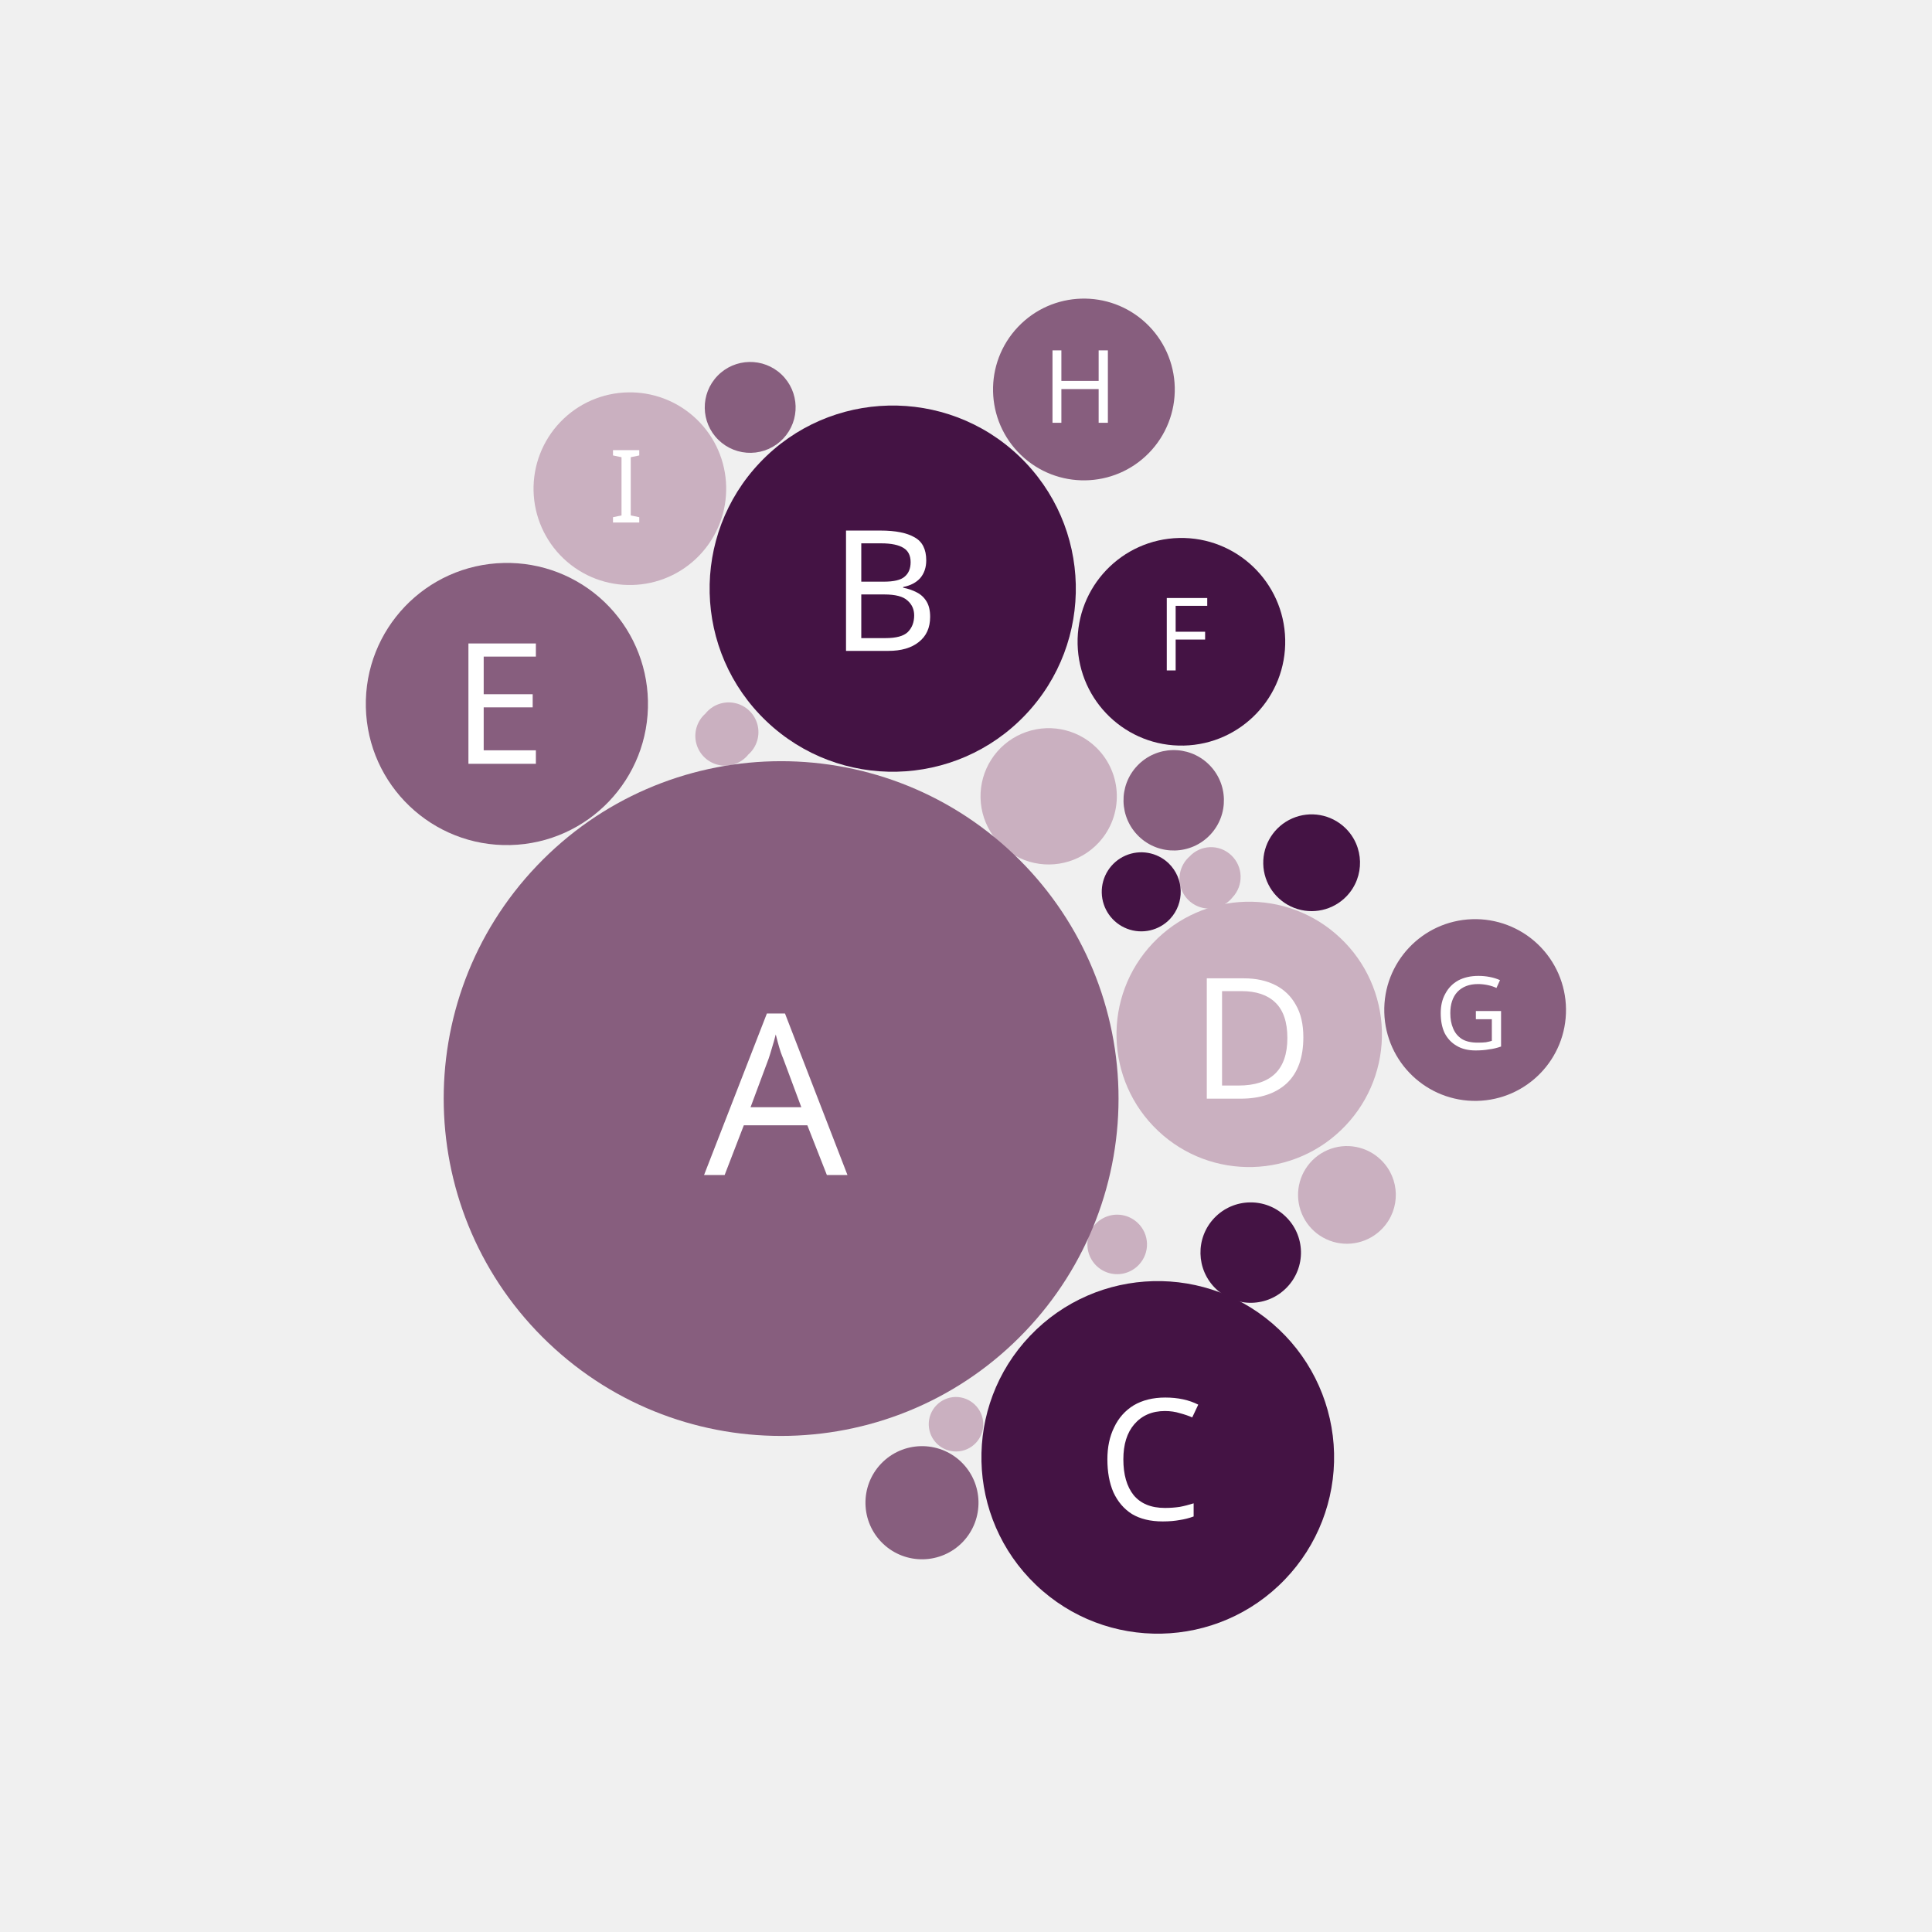
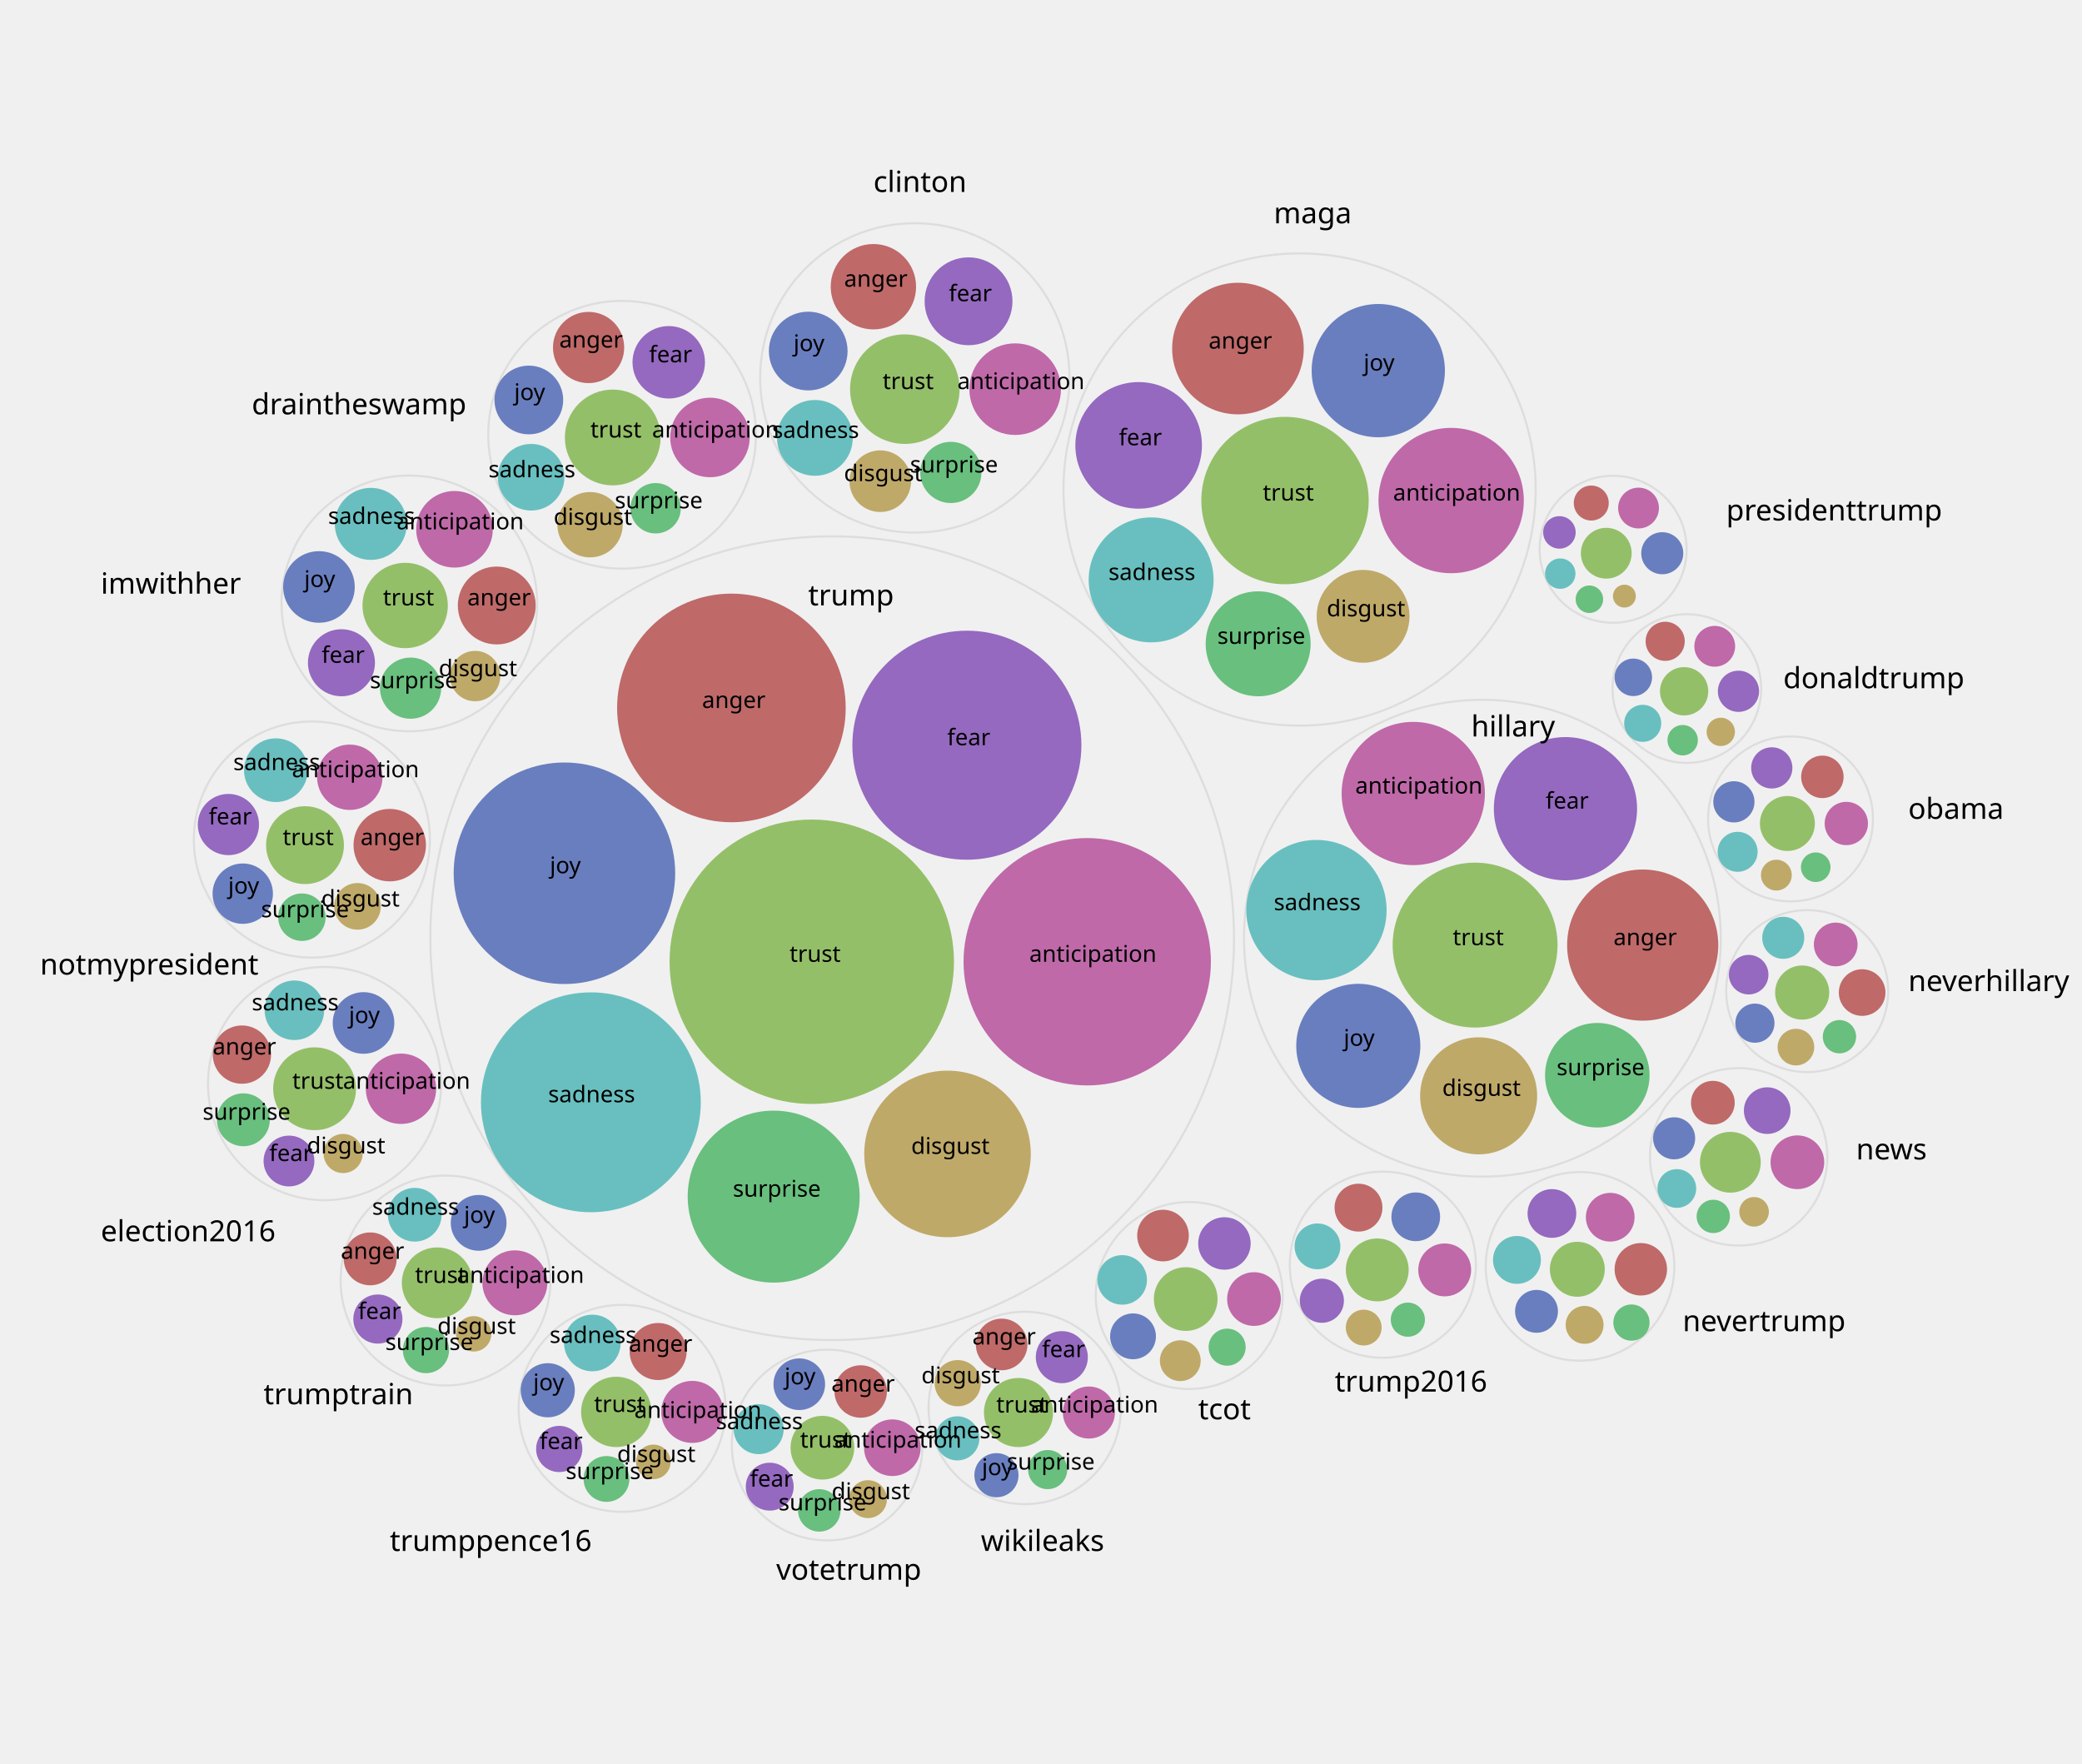
- <svg xmlns="http://www.w3.org/2000/svg" viewBox="0 0 85.04 85.04">
-   <defs>
-     <style>
-       .cls-1{fill:#cab0c0}.cls-2{fill:#441344}.cls-3{fill:#875e7e}.cls-5,.cls-6{fill:#fff;font-family:Verdana}.cls-5{font-size:7.42px}.cls-6{font-size:4.47px}
-     </style>
-   </defs>
-   <g id="Layer_4" data-name="Layer 4">
-     <path class="cls-1" d="M54.25 39.5a1.31 1.31 0 1 1-1.89-1.8 1.29 1.29 0 0 1 1.84-.05 1.31 1.31 0 0 1 .05 1.85m-21.31-6.29a1.31 1.31 0 1 1-1.89-1.8 1.31 1.31 0 1 1 1.89 1.8m17.19 22.46a1.31 1.31 0 1 1-.05-1.84 1.3 1.3 0 0 1 .05 1.84" />
-     <path class="cls-1" d="M59.23 49.54a5.84 5.84 0 1 1-.23-8.25 5.83 5.83 0 0 1 .23 8.25M48.36 37.09a3 3 0 1 1-.1-4.18 3 3 0 0 1 .1 4.18" />
-     <path class="cls-1" d="M60.86 54.06a2.15 2.15 0 1 1-.07-3 2.14 2.14 0 0 1 .07 3" />
-     <path class="cls-2" d="M56.56 69.52a7.76 7.76 0 1 1-.26-11 7.75 7.75 0 0 1 .26 11m2.72-30.08a2.13 2.13 0 1 1-.07-3 2.13 2.13 0 0 1 .07 3" />
-     <path class="cls-2" d="M56.65 56.66a2.21 2.21 0 1 1-.07-3.12 2.2 2.2 0 0 1 .07 3.12" />
-     <path class="cls-1" d="M24.66 18.58a4.24 4.24 0 1 1 .14 6 4.24 4.24 0 0 1-.14-6" />
-     <path class="cls-2" d="M51.5 40.45a1.74 1.74 0 1 1-.06-2.45 1.75 1.75 0 0 1 .06 2.45m-6.37-8.98a8.06 8.06 0 1 1-.27-11.39 8.06 8.06 0 0 1 .27 11.39" />
-     <path class="cls-3" d="M50.57 19.94a4 4 0 1 1-.13-5.72 4 4 0 0 1 .13 5.72m-16.09-.64a2 2 0 0 1-2.86.06 2 2 0 1 1 2.86-.06" />
-     <path class="cls-1" d="M43.28 62.66a1.2 1.2 0 1 1-1.23-1.17 1.21 1.21 0 0 1 1.23 1.17" />
-     <path class="cls-2" d="M56.57 28.14a4.57 4.57 0 1 1-4.67-4.46 4.57 4.57 0 0 1 4.67 4.46" />
-     <path class="cls-3" d="M68.93 44.41a4 4 0 1 1-4.14-3.95 4 4 0 0 1 4.14 3.95M28.52 30.84a6.21 6.21 0 1 1-6.35-6.06 6.2 6.2 0 0 1 6.35 6.06m13.86 37.03a2.49 2.49 0 1 1-.08-3.53 2.5 2.5 0 0 1 .08 3.53" />
-     <path class="cls-3" d="M45.13 58.6a14.85 14.85 0 1 1-.51-21 14.84 14.84 0 0 1 .51 21" />
-     <circle class="cls-3" cx="51.66" cy="35.23" r="2.21" transform="rotate(-46.38 51.657 35.225)" />
-     <text transform="translate(30.99 51.72)" style="font-size:9.9px;fill:#fff;font-family:Verdana">A</text>
-     <text class="cls-5" transform="translate(36.52 28.65)">B</text>
-     <text class="cls-5" transform="translate(48.29 66.89)">C</text>
-     <text class="cls-5" transform="translate(52.4 48.36)">D</text>
-     <text class="cls-5" transform="translate(19.9 33.62)">E</text>
-     <text class="cls-6" transform="translate(50.92 29.51)">F</text>
-     <text class="cls-6" transform="translate(63.15 46.19)">G</text>
-     <text class="cls-6" transform="translate(45.89 18.61)">H</text>
-     <text class="cls-6" transform="translate(26.81 23)">I</text>
+ <svg xmlns="http://www.w3.org/2000/svg" version="1.1" id="Layer_1" x="0" y="0" viewBox="0 0 1000 847" xml:space="preserve">
+   <style>
+     .st0{fill-opacity:0;stroke:#ddd}.st1,.st2{fill:#bf6969;stroke:#ddd;stroke-opacity:0}.st2{fill:#bfa969}.st3{fill:#94bf69}.st3,.st4,.st5,.st6,.st7,.st8{stroke:#ddd;stroke-opacity:0}.st4{fill:#69bf7e}.st5{fill:#69bfbf}.st6{fill:#697ebf}.st7{fill:#9469bf}.st8{fill:#bf69a9}.st9{font-family:"CircularStd-Bold"}.st10{font-size:14px}.st11{font-family:"ArialMT"}.st12{font-size:11px}
+   </style>
+   <g transform="translate(10 10)">
+     <circle class="st0" cx="429.4" cy="171.5" r="74.3" />
+     <circle class="st1" cx="409.5" cy="127.7" r="20.5" />
+     <circle class="st2" cx="412.8" cy="221.1" r="14.8" />
+     <circle class="st3" cx="424.6" cy="176.9" r="26.3" />
+     <circle class="st4" cx="446.7" cy="216.9" r="14.7" />
+     <circle class="st5" cx="381.4" cy="200.3" r="18.2" />
+     <circle class="st6" cx="378.2" cy="158.6" r="18.9" />
+     <circle class="st7" cx="455.2" cy="134.7" r="21.1" />
+     <circle class="st8" cx="477.6" cy="176.9" r="22" />
+     <circle class="st0" cx="800.2" cy="320.7" r="35.7" />
+     <circle class="st8" cx="813.6" cy="300.4" r="9.8" />
+     <circle class="st2" cx="816.5" cy="341.5" r="6.8" />
+     <circle class="st7" cx="825" cy="322" r="9.9" />
+     <circle class="st3" cx="798.9" cy="322" r="11.6" />
+     <circle class="st4" cx="798.2" cy="345.5" r="7.3" />
+     <circle class="st5" cx="779" cy="337.4" r="8.9" />
+     <circle class="st6" cx="774.5" cy="315.3" r="9" />
+     <circle class="st1" cx="789.8" cy="298" r="9.4" />
+     <circle class="st0" cx="288.8" cy="198.8" r="64.3" />
+     <circle class="st6" cx="244" cy="182.1" r="16.5" />
+     <circle class="st1" cx="272.7" cy="156.9" r="17.1" />
+     <circle class="st3" cx="284.3" cy="200.1" r="23" />
+     <circle class="st4" cx="304.9" cy="234.1" r="12.1" />
+     <circle class="st5" cx="245.1" cy="219.2" r="16" />
+     <circle class="st2" cx="273.4" cy="242" r="15.7" />
+     <circle class="st7" cx="311.2" cy="164" r="17.4" />
+     <circle class="st8" cx="331" cy="200.1" r="19.1" />
+     <circle class="st0" cx="145.9" cy="510.4" r="56" />
+     <circle class="st7" cx="128.8" cy="547.6" r="12.2" />
+     <circle class="st8" cx="182.6" cy="512.9" r="16.9" />
+     <circle class="st3" cx="141.1" cy="512.9" r="19.9" />
+     <circle class="st4" cx="106.9" cy="527.8" r="12.7" />
+     <circle class="st5" cx="131.4" cy="475.2" r="14.3" />
+     <circle class="st6" cx="164.6" cy="481.3" r="14.8" />
+     <circle class="st2" cx="154.8" cy="544" r="9.4" />
+     <circle class="st1" cx="106.2" cy="496.5" r="14" />
+     <circle class="st0" cx="702" cy="440.6" r="114.5" />
+     <circle class="st2" cx="700.2" cy="516.3" r="28.1" />
+     <circle class="st7" cx="741.9" cy="378.4" r="34.4" />
+     <circle class="st8" cx="668.8" cy="371.1" r="34.4" />
+     <circle class="st3" cx="698.5" cy="443.9" r="39.6" />
+     <circle class="st4" cx="757.2" cy="506.4" r="25.1" />
+     <circle class="st5" cx="622.3" cy="427.1" r="33.7" />
+     <circle class="st6" cx="642.4" cy="492.3" r="29.8" />
+     <circle class="st1" cx="779" cy="443.9" r="36.3" />
+     <circle class="st0" cx="186.6" cy="279.8" r="61.4" />
+     <circle class="st6" cx="143.2" cy="271.9" r="17.2" />
+     <circle class="st2" cx="218.2" cy="314.7" r="12.1" />
+     <circle class="st1" cx="228.6" cy="280.8" r="18.7" />
+     <circle class="st7" cx="154" cy="308.3" r="16.1" />
+     <circle class="st8" cx="208.3" cy="244.2" r="18.4" />
+     <circle class="st3" cx="184.6" cy="280.8" r="20.5" />
+     <circle class="st4" cx="187.2" cy="320.5" r="14.7" />
+     <circle class="st5" cx="168.1" cy="241.6" r="17.3" />
+     <circle class="st0" cx="614.2" cy="225.1" r="113.4" />
+     <circle class="st5" cx="542.9" cy="268.5" r="30" />
+     <circle class="st2" cx="644.7" cy="286" r="22.3" />
+     <circle class="st1" cx="584.6" cy="157.4" r="31.6" />
+     <circle class="st7" cx="536.9" cy="203.9" r="30.4" />
+     <circle class="st8" cx="687" cy="230.4" r="34.9" />
+     <circle class="st3" cx="607.2" cy="230.4" r="40.2" />
+     <circle class="st4" cx="594.3" cy="299.2" r="25.2" />
+     <circle class="st6" cx="652" cy="168" r="32" />
+     <circle class="st0" cx="858" cy="466" r="38.9" />
+     <circle class="st8" cx="871.7" cy="443.6" r="10.5" />
+     <circle class="st5" cx="846.5" cy="440.4" r="10.1" />
+     <circle class="st3" cx="855.6" cy="466.7" r="13" />
+     <circle class="st4" cx="873.5" cy="487.9" r="8" />
+     <circle class="st6" cx="832.9" cy="481.4" r="9.4" />
+     <circle class="st2" cx="852.6" cy="492.9" r="8.8" />
+     <circle class="st1" cx="884.4" cy="466.7" r="11.2" />
+     <circle class="st7" cx="829.9" cy="458.1" r="9.5" />
+     <circle class="st0" cx="748.9" cy="598.2" r="45.3" />
+     <circle class="st6" cx="728" cy="619.8" r="10.3" />
+     <circle class="st2" cx="751.1" cy="626.3" r="9.1" />
+     <circle class="st1" cx="778.1" cy="599.6" r="12.6" />
+     <circle class="st7" cx="735.4" cy="572.8" r="11.7" />
+     <circle class="st8" cx="763.4" cy="574.6" r="11.7" />
+     <circle class="st3" cx="747.6" cy="599.6" r="13.2" />
+     <circle class="st4" cx="773.6" cy="625.2" r="8.7" />
+     <circle class="st5" cx="718.6" cy="595.1" r="11.5" />
+     <circle class="st0" cx="825.1" cy="545.6" r="42.6" />
+     <circle class="st3" cx="821.1" cy="548.2" r="14.6" />
+     <circle class="st2" cx="832.5" cy="572" r="7.1" />
+     <circle class="st1" cx="812.7" cy="519.6" r="10.5" />
+     <circle class="st7" cx="838.8" cy="523.4" r="11.2" />
+     <circle class="st8" cx="853.3" cy="548.2" r="12.9" />
+     <circle class="st4" cx="812.9" cy="574.2" r="8" />
+     <circle class="st5" cx="795.4" cy="560.8" r="9.3" />
+     <circle class="st6" cx="794.1" cy="536.7" r="10.1" />
+     <circle class="st0" cx="139.8" cy="393.2" r="56.7" />
+     <circle class="st4" cx="135" cy="430.5" r="11.4" />
+     <circle class="st5" cx="122.5" cy="359.9" r="15.3" />
+     <circle class="st6" cx="106.6" cy="419.2" r="14.5" />
+     <circle class="st2" cx="161.7" cy="425.3" r="11.2" />
+     <circle class="st1" cx="177.2" cy="395.9" r="17.4" />
+     <circle class="st7" cx="99.7" cy="386" r="14.7" />
+     <circle class="st8" cx="158" cy="363.3" r="15.7" />
+     <circle class="st3" cx="136.5" cy="395.9" r="18.7" />
+     <circle class="st0" cx="850" cy="383.3" r="39.6" />
+     <circle class="st4" cx="862.1" cy="406.5" r="7.1" />
+     <circle class="st5" cx="824.6" cy="399.1" r="9.6" />
+     <circle class="st2" cx="843.2" cy="410.3" r="7.4" />
+     <circle class="st1" cx="865.3" cy="363.1" r="10.2" />
+     <circle class="st7" cx="841" cy="358.8" r="9.9" />
+     <circle class="st8" cx="876.8" cy="385.5" r="10.4" />
+     <circle class="st3" cx="848.5" cy="385.5" r="13.2" />
+     <circle class="st6" cx="822.8" cy="375.1" r="9.9" />
+     <circle class="st0" cx="764.8" cy="253.8" r="35.3" />
+     <circle class="st2" cx="770.2" cy="276.3" r="5.5" />
+     <circle class="st5" cx="739.4" cy="265.5" r="7.3" />
+     <circle class="st7" cx="739" cy="245.7" r="7.8" />
+     <circle class="st8" cx="777" cy="234" r="9.8" />
+     <circle class="st3" cx="761.5" cy="255.7" r="12.2" />
+     <circle class="st4" cx="753.4" cy="277.8" r="6.6" />
+     <circle class="st6" cx="788.4" cy="255.7" r="10.1" />
+     <circle class="st1" cx="754.3" cy="231.6" r="8.4" />
+     <circle class="st0" cx="561.2" cy="612.2" r="44.9" />
+     <circle class="st5" cx="529" cy="604.7" r="11.9" />
+     <circle class="st1" cx="548.6" cy="583.4" r="12.4" />
+     <circle class="st7" cx="578.1" cy="587.2" r="12.6" />
+     <circle class="st8" cx="592.3" cy="613.9" r="12.9" />
+     <circle class="st3" cx="559.5" cy="613.9" r="15.3" />
+     <circle class="st4" cx="579.4" cy="637" r="8.9" />
+     <circle class="st6" cx="534.2" cy="631.8" r="11" />
+     <circle class="st2" cx="556.9" cy="643.5" r="9.8" />
+     <circle class="st0" cx="389.7" cy="440.6" r="193" />
+     <circle class="st1" cx="341.3" cy="330" r="54.9" />
+     <circle class="st6" cx="261.1" cy="409.4" r="53.2" />
+     <circle class="st7" cx="454.4" cy="347.9" r="55" />
+     <circle class="st8" cx="512.2" cy="451.9" r="59.4" />
+     <circle class="st3" cx="379.9" cy="451.9" r="68.3" />
+     <circle class="st4" cx="361.6" cy="564.7" r="41.3" />
+     <circle class="st5" cx="273.8" cy="519.4" r="52.8" />
+     <circle class="st2" cx="445.1" cy="544.2" r="40" />
+     <circle class="st0" cx="654.2" cy="597.4" r="44.7" />
+     <circle class="st7" cx="624.9" cy="614.7" r="10.6" />
+     <circle class="st4" cx="666.2" cy="623.8" r="8.2" />
+     <circle class="st2" cx="645" cy="627.6" r="8.6" />
+     <circle class="st1" cx="642.5" cy="570" r="11.5" />
+     <circle class="st8" cx="683.9" cy="599.9" r="12.7" />
+     <circle class="st3" cx="651.5" cy="599.9" r="15.1" />
+     <circle class="st5" cx="622.8" cy="588.6" r="11" />
+     <circle class="st6" cx="670" cy="574.4" r="11.7" />
+     <circle class="st0" cx="288.8" cy="666.4" r="49.7" />
+     <circle class="st3" cx="286" cy="668.1" r="16.9" />
+     <circle class="st4" cx="281.3" cy="700.3" r="11" />
+     <circle class="st6" cx="253.1" cy="657.7" r="13" />
+     <circle class="st2" cx="303.8" cy="692.1" r="8.3" />
+     <circle class="st1" cx="306.1" cy="639.1" r="13.7" />
+     <circle class="st7" cx="258.6" cy="685.9" r="11.1" />
+     <circle class="st8" cx="322.5" cy="668.1" r="14.9" />
+     <circle class="st5" cx="274.5" cy="635" r="13.6" />
+     <circle class="st0" cx="204" cy="605" r="50.4" />
+     <circle class="st1" cx="167.8" cy="594.6" r="12.7" />
+     <circle class="st5" cx="189.2" cy="573.4" r="12.9" />
+     <circle class="st7" cx="171.5" cy="623.5" r="11.8" />
+     <circle class="st8" cx="237.3" cy="606.1" r="15.6" />
+     <circle class="st3" cx="200" cy="606.1" r="17" />
+     <circle class="st4" cx="194.6" cy="638.4" r="11.1" />
+     <circle class="st6" cx="219.9" cy="577.3" r="13.4" />
+     <circle class="st2" cx="217.5" cy="630.6" r="8.5" />
+     <circle class="st0" cx="387.3" cy="684" r="45.8" />
+     <circle class="st4" cx="383.5" cy="715.4" r="10.2" />
+     <circle class="st5" cx="354.4" cy="676.4" r="12" />
+     <circle class="st6" cx="373.9" cy="654.8" r="12.4" />
+     <circle class="st2" cx="406.9" cy="710" r="9.1" />
+     <circle class="st1" cx="403.4" cy="658.3" r="12.6" />
+     <circle class="st7" cx="359.7" cy="704" r="11.5" />
+     <circle class="st8" cx="418.6" cy="685.3" r="13.6" />
+     <circle class="st3" cx="385" cy="685.3" r="15.3" />
+     <circle class="st0" cx="482.2" cy="666.2" r="46.2" />
+     <circle class="st5" cx="449.8" cy="680.8" r="10.6" />
+     <circle class="st3" cx="479.2" cy="668.4" r="16.6" />
+     <circle class="st6" cx="468.6" cy="698.5" r="10.6" />
+     <circle class="st2" cx="450" cy="654.3" r="11.1" />
+     <circle class="st1" cx="471.1" cy="635.7" r="12.4" />
+     <circle class="st7" cx="500" cy="641.8" r="12.5" />
+     <circle class="st8" cx="513" cy="668.4" r="12.5" />
+     <circle class="st4" cx="493.2" cy="695.8" r="9.4" />
  </g>
+   <text transform="translate(419.514 92.195)" class="st9 st10">clinton</text>
+   <text transform="translate(405.447 137.693)" class="st11 st12">anger</text>
+   <text transform="translate(405.359 231.056)" class="st11 st12">disgust</text>
+   <text transform="translate(423.937 186.866)" class="st11 st12">trust</text>
+   <text transform="translate(437.106 226.912)" class="st11 st12">surprise</text>
+   <text transform="translate(370.873 210.322)" class="st11 st12">sadness</text>
+   <text transform="translate(381.133 168.625)" class="st11 st12">joy</text>
+   <text transform="translate(455.724 144.677)" class="st11 st12">fear</text>
+   <text transform="translate(459.82 186.866)" class="st11 st12">anticipation</text>
+   <text transform="translate(856.521 330.521)" class="st9 st10">donaldtrump</text>
+   <text transform="translate(120.922 198.992)" class="st9 st10">draintheswamp</text>
+   <text transform="translate(246.96 192.135)" class="st11 st12">joy</text>
+   <text transform="translate(268.658 166.937)" class="st11 st12">anger</text>
+   <text transform="translate(283.583 210.12)" class="st11 st12">trust</text>
+   <text transform="translate(295.29 244.135)" class="st11 st12">surprise</text>
+   <text transform="translate(234.606 229.235)" class="st11 st12">sadness</text>
+   <text transform="translate(265.93 252.049)" class="st11 st12">disgust</text>
+   <text transform="translate(311.738 174.021)" class="st11 st12">fear</text>
+   <text transform="translate(313.196 210.12)" class="st11 st12">anticipation</text>
+   <text transform="translate(48.417 596.152)" class="st9 st10">election2016</text>
+   <text transform="translate(129.342 557.628)" class="st11 st12">fear</text>
+   <text transform="translate(164.75 522.908)" class="st11 st12">anticipation</text>
+   <text transform="translate(140.39 522.908)" class="st11 st12">trust</text>
+   <text transform="translate(97.334 537.758)" class="st11 st12">surprise</text>
+   <text transform="translate(120.922 485.244)" class="st11 st12">sadness</text>
+   <text transform="translate(167.56 491.334)" class="st11 st12">joy</text>
+   <text transform="translate(147.398 553.957)" class="st11 st12">disgust</text>
+   <text transform="translate(102.162 506.454)" class="st11 st12">anger</text>
+   <text transform="translate(706.628 353.702)" class="st9 st10">hillary</text>
+   <text transform="translate(692.731 526.293)" class="st11 st12">disgust</text>
+   <text transform="translate(742.377 388.353)" class="st11 st12">fear</text>
+   <text transform="translate(650.946 381.123)" class="st11 st12">anticipation</text>
+   <text transform="translate(697.759 453.938)" class="st11 st12">trust</text>
+   <text transform="translate(747.675 516.384)" class="st11 st12">surprise</text>
+   <text transform="translate(611.809 437.141)" class="st11 st12">sadness</text>
+   <text transform="translate(645.377 502.27)" class="st11 st12">joy</text>
+   <text transform="translate(774.975 453.938)" class="st11 st12">anger</text>
+   <text transform="translate(48.417 285.11)" class="st9 st10">imwithher</text>
+   <text transform="translate(146.126 281.914)" class="st11 st12">joy</text>
+   <text transform="translate(210.724 324.738)" class="st11 st12">disgust</text>
+   <text transform="translate(224.503 290.753)" class="st11 st12">anger</text>
+   <text transform="translate(154.474 318.34)" class="st11 st12">fear</text>
+   <text transform="translate(190.502 254.208)" class="st11 st12">anticipation</text>
+   <text transform="translate(183.948 290.753)" class="st11 st12">trust</text>
+   <text transform="translate(177.653 330.521)" class="st11 st12">surprise</text>
+   <text transform="translate(157.582 251.63)" class="st11 st12">sadness</text>
+   <text transform="translate(611.809 107.244)" class="st9 st10">maga</text>
+   <text transform="translate(532.412 278.546)" class="st11 st12">sadness</text>
+   <text transform="translate(637.266 296.02)" class="st11 st12">disgust</text>
+   <text transform="translate(580.523 167.426)" class="st11 st12">anger</text>
+   <text transform="translate(537.401 213.856)" class="st11 st12">fear</text>
+   <text transform="translate(669.126 240.389)" class="st11 st12">anticipation</text>
+   <text transform="translate(606.52 240.389)" class="st11 st12">trust</text>
+   <text transform="translate(584.708 309.223)" class="st11 st12">surprise</text>
+   <text transform="translate(654.947 177.968)" class="st11 st12">joy</text>
+   <text transform="translate(916.545 475.99)" class="st9 st10">neverhillary</text>
+   <text transform="translate(808.192 639.328)" class="st9 st10">nevertrump</text>
+   <text transform="translate(891.495 556.845)" class="st9 st10">news</text>
+   <text transform="translate(19.223 468.062)" class="st9 st10">notmypresident</text>
+   <text transform="translate(125.419 440.523)" class="st11 st12">surprise</text>
+   <text transform="translate(112.04 369.86)" class="st11 st12">sadness</text>
+   <text transform="translate(109.586 429.178)" class="st11 st12">joy</text>
+   <text transform="translate(154.293 435.35)" class="st11 st12">disgust</text>
+   <text transform="translate(173.174 405.866)" class="st11 st12">anger</text>
+   <text transform="translate(100.232 395.959)" class="st11 st12">fear</text>
+   <text transform="translate(140.202 373.282)" class="st11 st12">anticipation</text>
+   <text transform="translate(135.772 405.866)" class="st11 st12">trust</text>
+   <text transform="translate(916.544 393.271)" class="st9 st10">obama</text>
+   <text transform="translate(829.107 249.957)" class="st9 st10">presidenttrump</text>
+   <text transform="translate(575.488 681.65)" class="st9 st10">tcot</text>
+   <text transform="translate(388.163 290.753)" class="st9 st10">trump</text>
+   <text transform="translate(337.207 340.028)" class="st11 st12">anger</text>
+   <text transform="translate(264.097 419.4)" class="st11 st12">joy</text>
+   <text transform="translate(454.936 357.92)" class="st11 st12">fear</text>
+   <text transform="translate(494.402 461.914)" class="st11 st12">anticipation</text>
+   <text transform="translate(379.226 461.914)" class="st11 st12">trust</text>
+   <text transform="translate(352.01 574.714)" class="st11 st12">surprise</text>
+   <text transform="translate(263.291 529.375)" class="st11 st12">sadness</text>
+   <text transform="translate(437.643 554.178)" class="st11 st12">disgust</text>
+   <text transform="translate(641.099 668.34)" class="st9 st10">trump2016</text>
+   <text transform="translate(187.24 744.88)" class="st9 st10">trumppence16</text>
+   <text transform="translate(285.342 678.117)" class="st11 st12">trust</text>
+   <text transform="translate(271.706 710.337)" class="st11 st12">surprise</text>
+   <text transform="translate(256.092 667.709)" class="st11 st12">joy</text>
+   <text transform="translate(296.403 702.124)" class="st11 st12">disgust</text>
+   <text transform="translate(302.066 649.134)" class="st11 st12">anger</text>
+   <text transform="translate(259.16 695.944)" class="st11 st12">fear</text>
+   <text transform="translate(304.671 680.98)" class="st11 st12">anticipation</text>
+   <text transform="translate(263.983 644.964)" class="st11 st12">sadness</text>
+   <text transform="translate(126.58 674.416)" class="st9 st10">trumptrain</text>
+   <text transform="translate(163.691 604.592)" class="st11 st12">anger</text>
+   <text transform="translate(178.736 583.382)" class="st11 st12">sadness</text>
+   <text transform="translate(171.976 633.482)" class="st11 st12">fear</text>
+   <text transform="translate(219.459 616.13)" class="st11 st12">anticipation</text>
+   <text transform="translate(199.34 616.13)" class="st11 st12">trust</text>
+   <text transform="translate(185.053 648.36)" class="st11 st12">surprise</text>
+   <text transform="translate(222.871 587.276)" class="st11 st12">joy</text>
+   <text transform="translate(210.095 640.618)" class="st11 st12">disgust</text>
+   <text transform="translate(372.836 758.706)" class="st9 st10">votetrump</text>
+   <text transform="translate(373.941 725.38)" class="st11 st12">surprise</text>
+   <text transform="translate(343.875 686.366)" class="st11 st12">sadness</text>
+   <text transform="translate(376.83 664.85)" class="st11 st12">joy</text>
+   <text transform="translate(399.431 719.998)" class="st11 st12">disgust</text>
+   <text transform="translate(399.316 668.34)" class="st11 st12">anger</text>
+   <text transform="translate(360.222 713.99)" class="st11 st12">fear</text>
+   <text transform="translate(400.74 695.258)" class="st11 st12">anticipation</text>
+   <text transform="translate(384.306 695.258)" class="st11 st12">trust</text>
+   <text transform="translate(471.12 744.88)" class="st9 st10">wikileaks</text>
+   <text transform="translate(439.297 690.753)" class="st11 st12">sadness</text>
+   <text transform="translate(478.51 678.395)" class="st11 st12">trust</text>
+   <text transform="translate(471.595 708.465)" class="st11 st12">joy</text>
+   <text transform="translate(442.55 664.333)" class="st11 st12">disgust</text>
+   <text transform="translate(467.05 645.726)" class="st11 st12">anger</text>
+   <text transform="translate(500.485 651.784)" class="st11 st12">fear</text>
+   <text transform="translate(495.213 678.395)" class="st11 st12">anticipation</text>
+   <text transform="translate(483.596 705.777)" class="st11 st12">surprise</text>
</svg>
